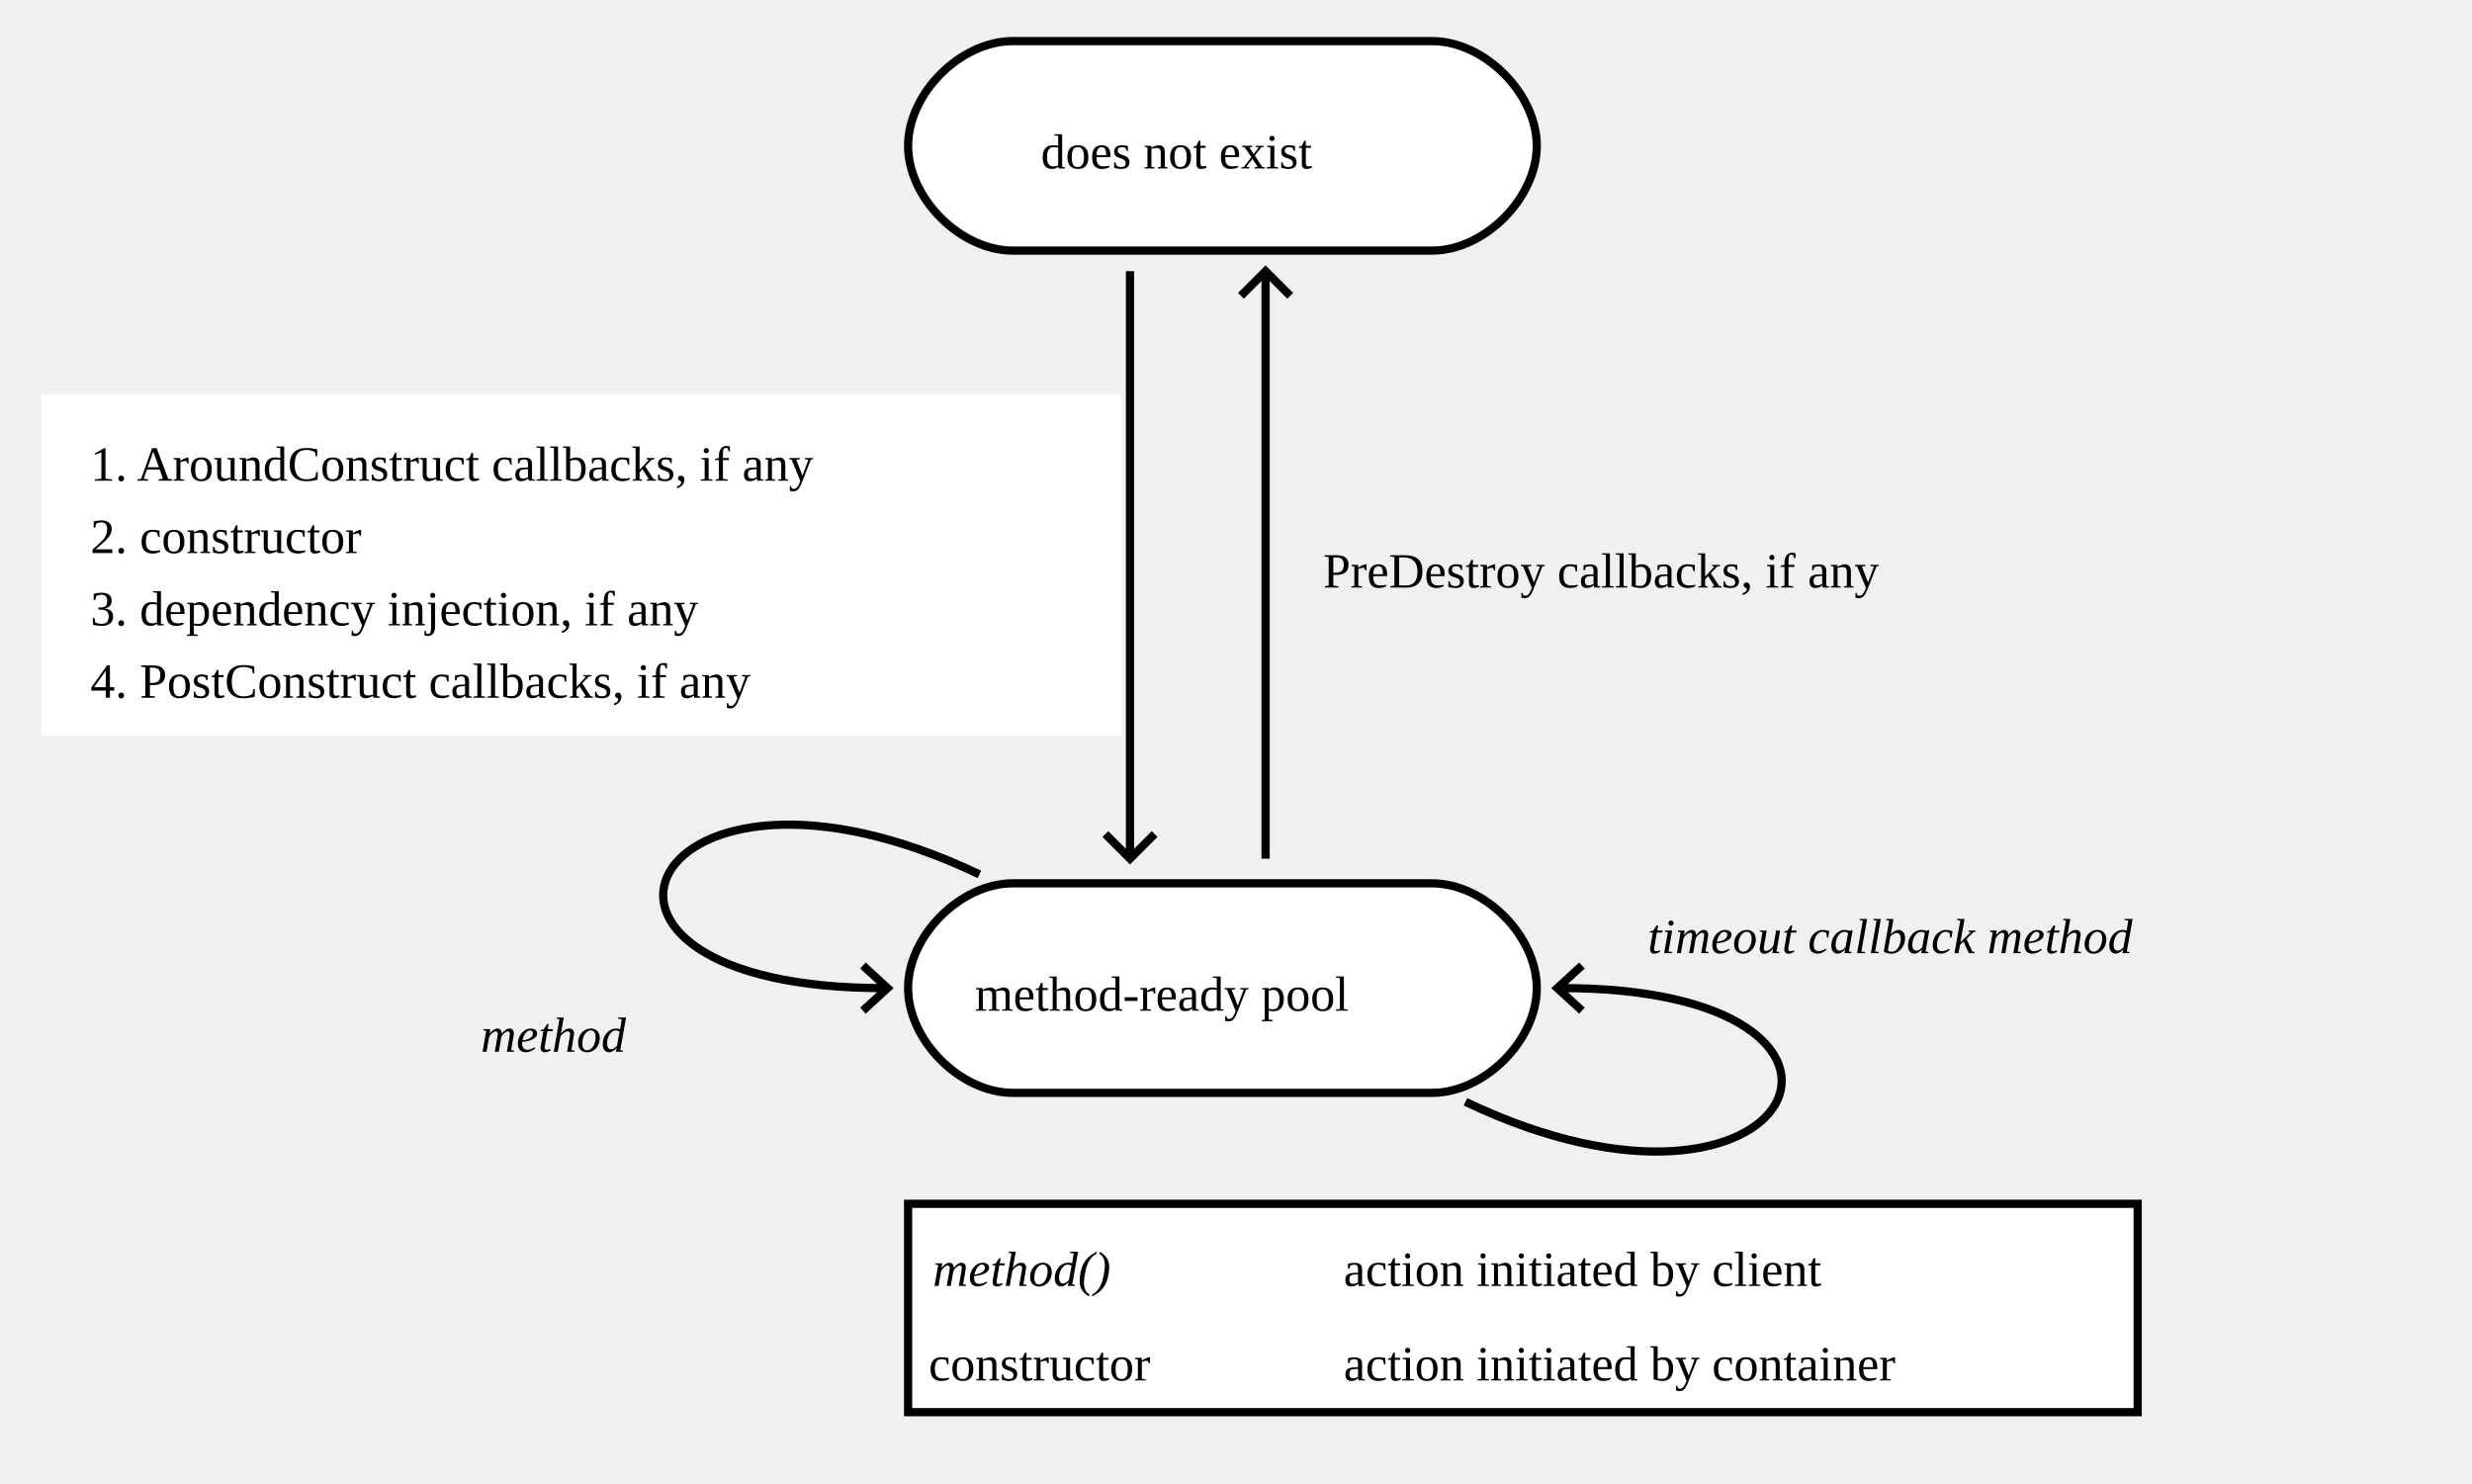
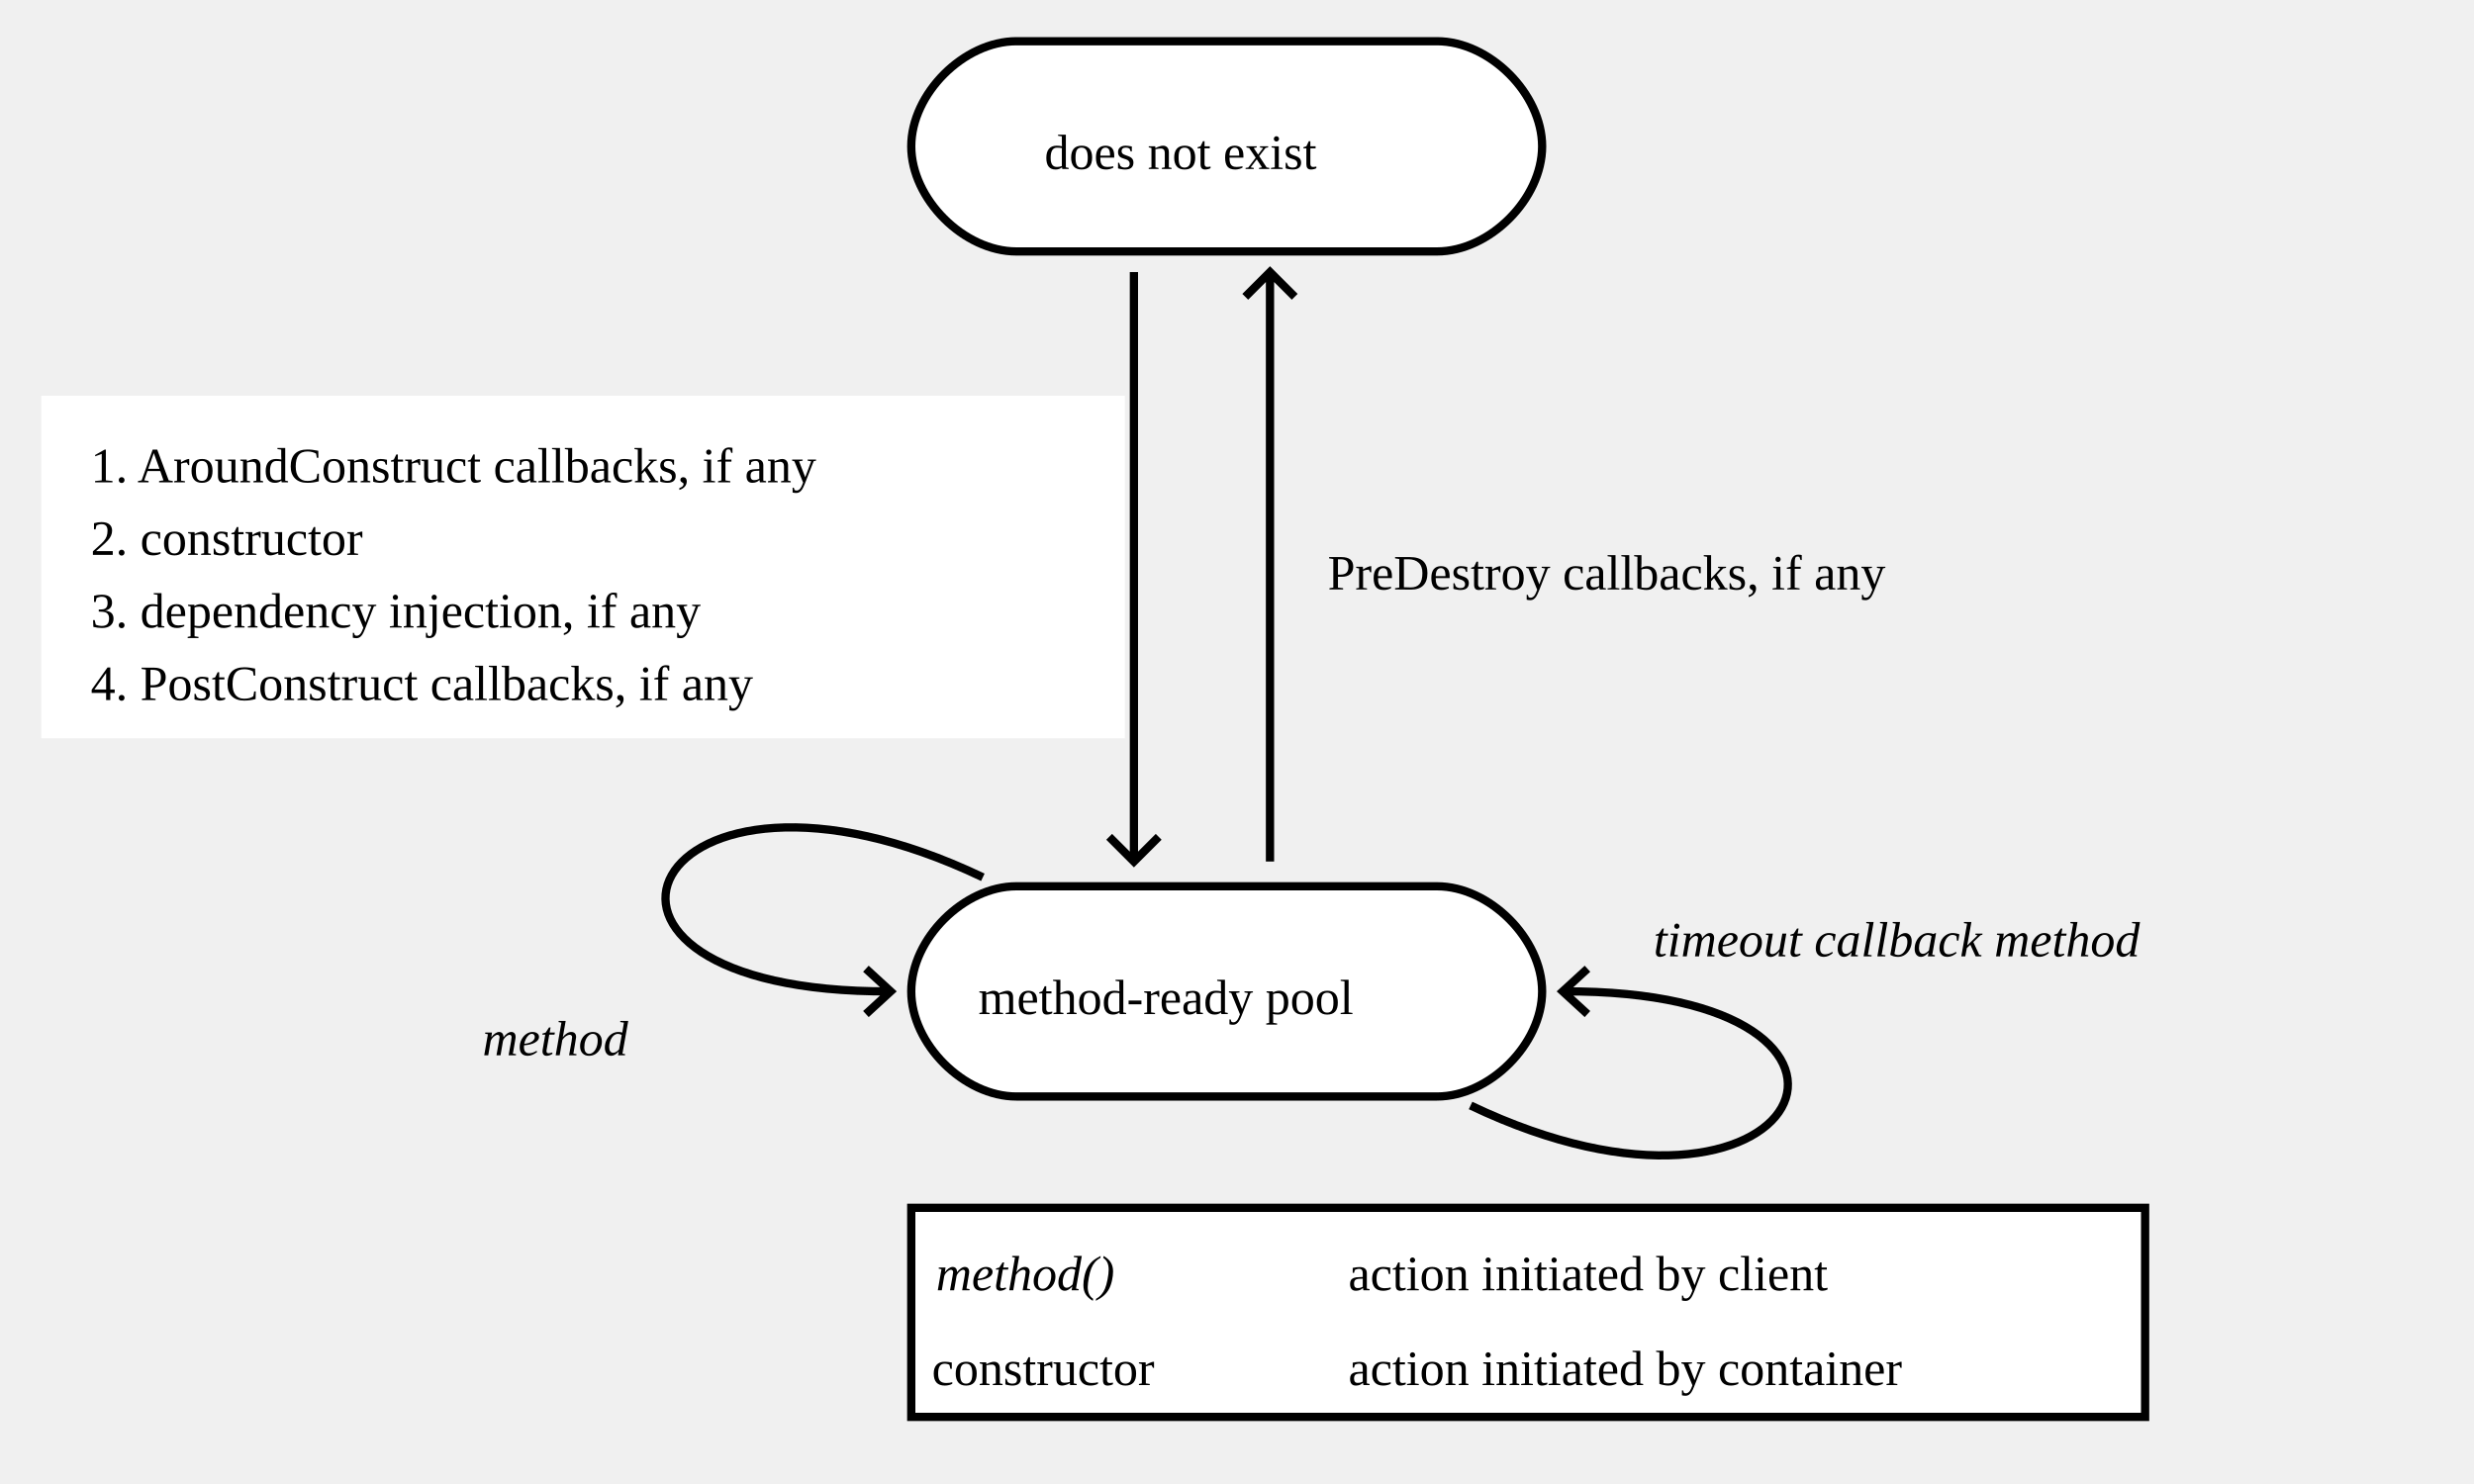
- <svg xmlns="http://www.w3.org/2000/svg" height="361" width="601.602">
+ <svg xmlns="http://www.w3.org/2000/svg" height="360" width="600">
  <path d="M246.5 10h102c12.75 0 25.5 12.75 25.5 25.5S361.25 61 348.5 61h-102C233.75 61 221 48.25 221 35.5S233.75 10 246.5 10" fill="#fff" stroke="#000" stroke-width="2" />
  <text transform="translate(229 41)">
    <tspan y="0" x="24.32">does not exist</tspan>
  </text>
  <path d="M275 66v143m6-6l-6 6-6-6" fill="none" stroke="#000" stroke-width="2" />
  <path fill="#fff" d="M10 96h262.794v83.109H10z" />
  <text transform="translate(22 117)">
    <tspan y="0" x="0">1. AroundConstruct callbacks, if any</tspan>
    <tspan y="17.609" x="0">2. constructor</tspan>
    <tspan y="35.219" x="0">3. dependency injection, if any</tspan>
    <tspan y="52.828" x="0">4. PostConstruct callbacks, if any</tspan>
  </text>
  <path d="M246.5 215h102c12.75 0 25.5 12.75 25.5 25.5S361.25 266 348.5 266h-102c-12.75 0-25.5-12.75-25.5-25.5s12.75-25.5 25.5-25.5" fill="#fff" stroke="#000" stroke-width="2" />
  <text transform="translate(230 246)">
    <tspan y="0" x="7.266">method-ready pool</tspan>
  </text>
  <path d="M238.357 212.822C157 174 126 241 216 240.5m-6-5.5l6 5.5-6 5.5" fill="none" stroke="#000" stroke-width="2" />
  <text transform="translate(117 256)" font-style="italic">
    <tspan y="0" x="0">method</tspan>
  </text>
  <path d="M356.643 268.178C438 307 469 240 379 240.5m6 5.5l-6-5.5 6-5.5" fill="none" stroke="#000" stroke-width="2" />
  <text transform="translate(401 232)" font-style="italic">
    <tspan y="0" x="0">timeout callback method</tspan>
  </text>
  <path d="M302 72l6-6 6 6m-6-6v143" fill="none" stroke="#000" stroke-width="2" />
  <text transform="translate(322 143)">
    <tspan y="0" x="0">PreDestroy callbacks, if any</tspan>
  </text>
  <path fill="#fff" stroke="#000" stroke-width="2" d="M221 293h299.24v50.72H221z" />
  <text transform="translate(227 313)" font-style="italic">
    <tspan y="0" x="0">method()</tspan>
  </text>
  <text transform="translate(226 336)">
    <tspan y="0" x="0">constructor</tspan>
  </text>
  <text transform="translate(327 313)">
    <tspan y="0" x="0">action initiated by client</tspan>
  </text>
  <text transform="translate(327 336)">
    <tspan y="0" x="0">action initiated by container</tspan>
  </text>
</svg>
